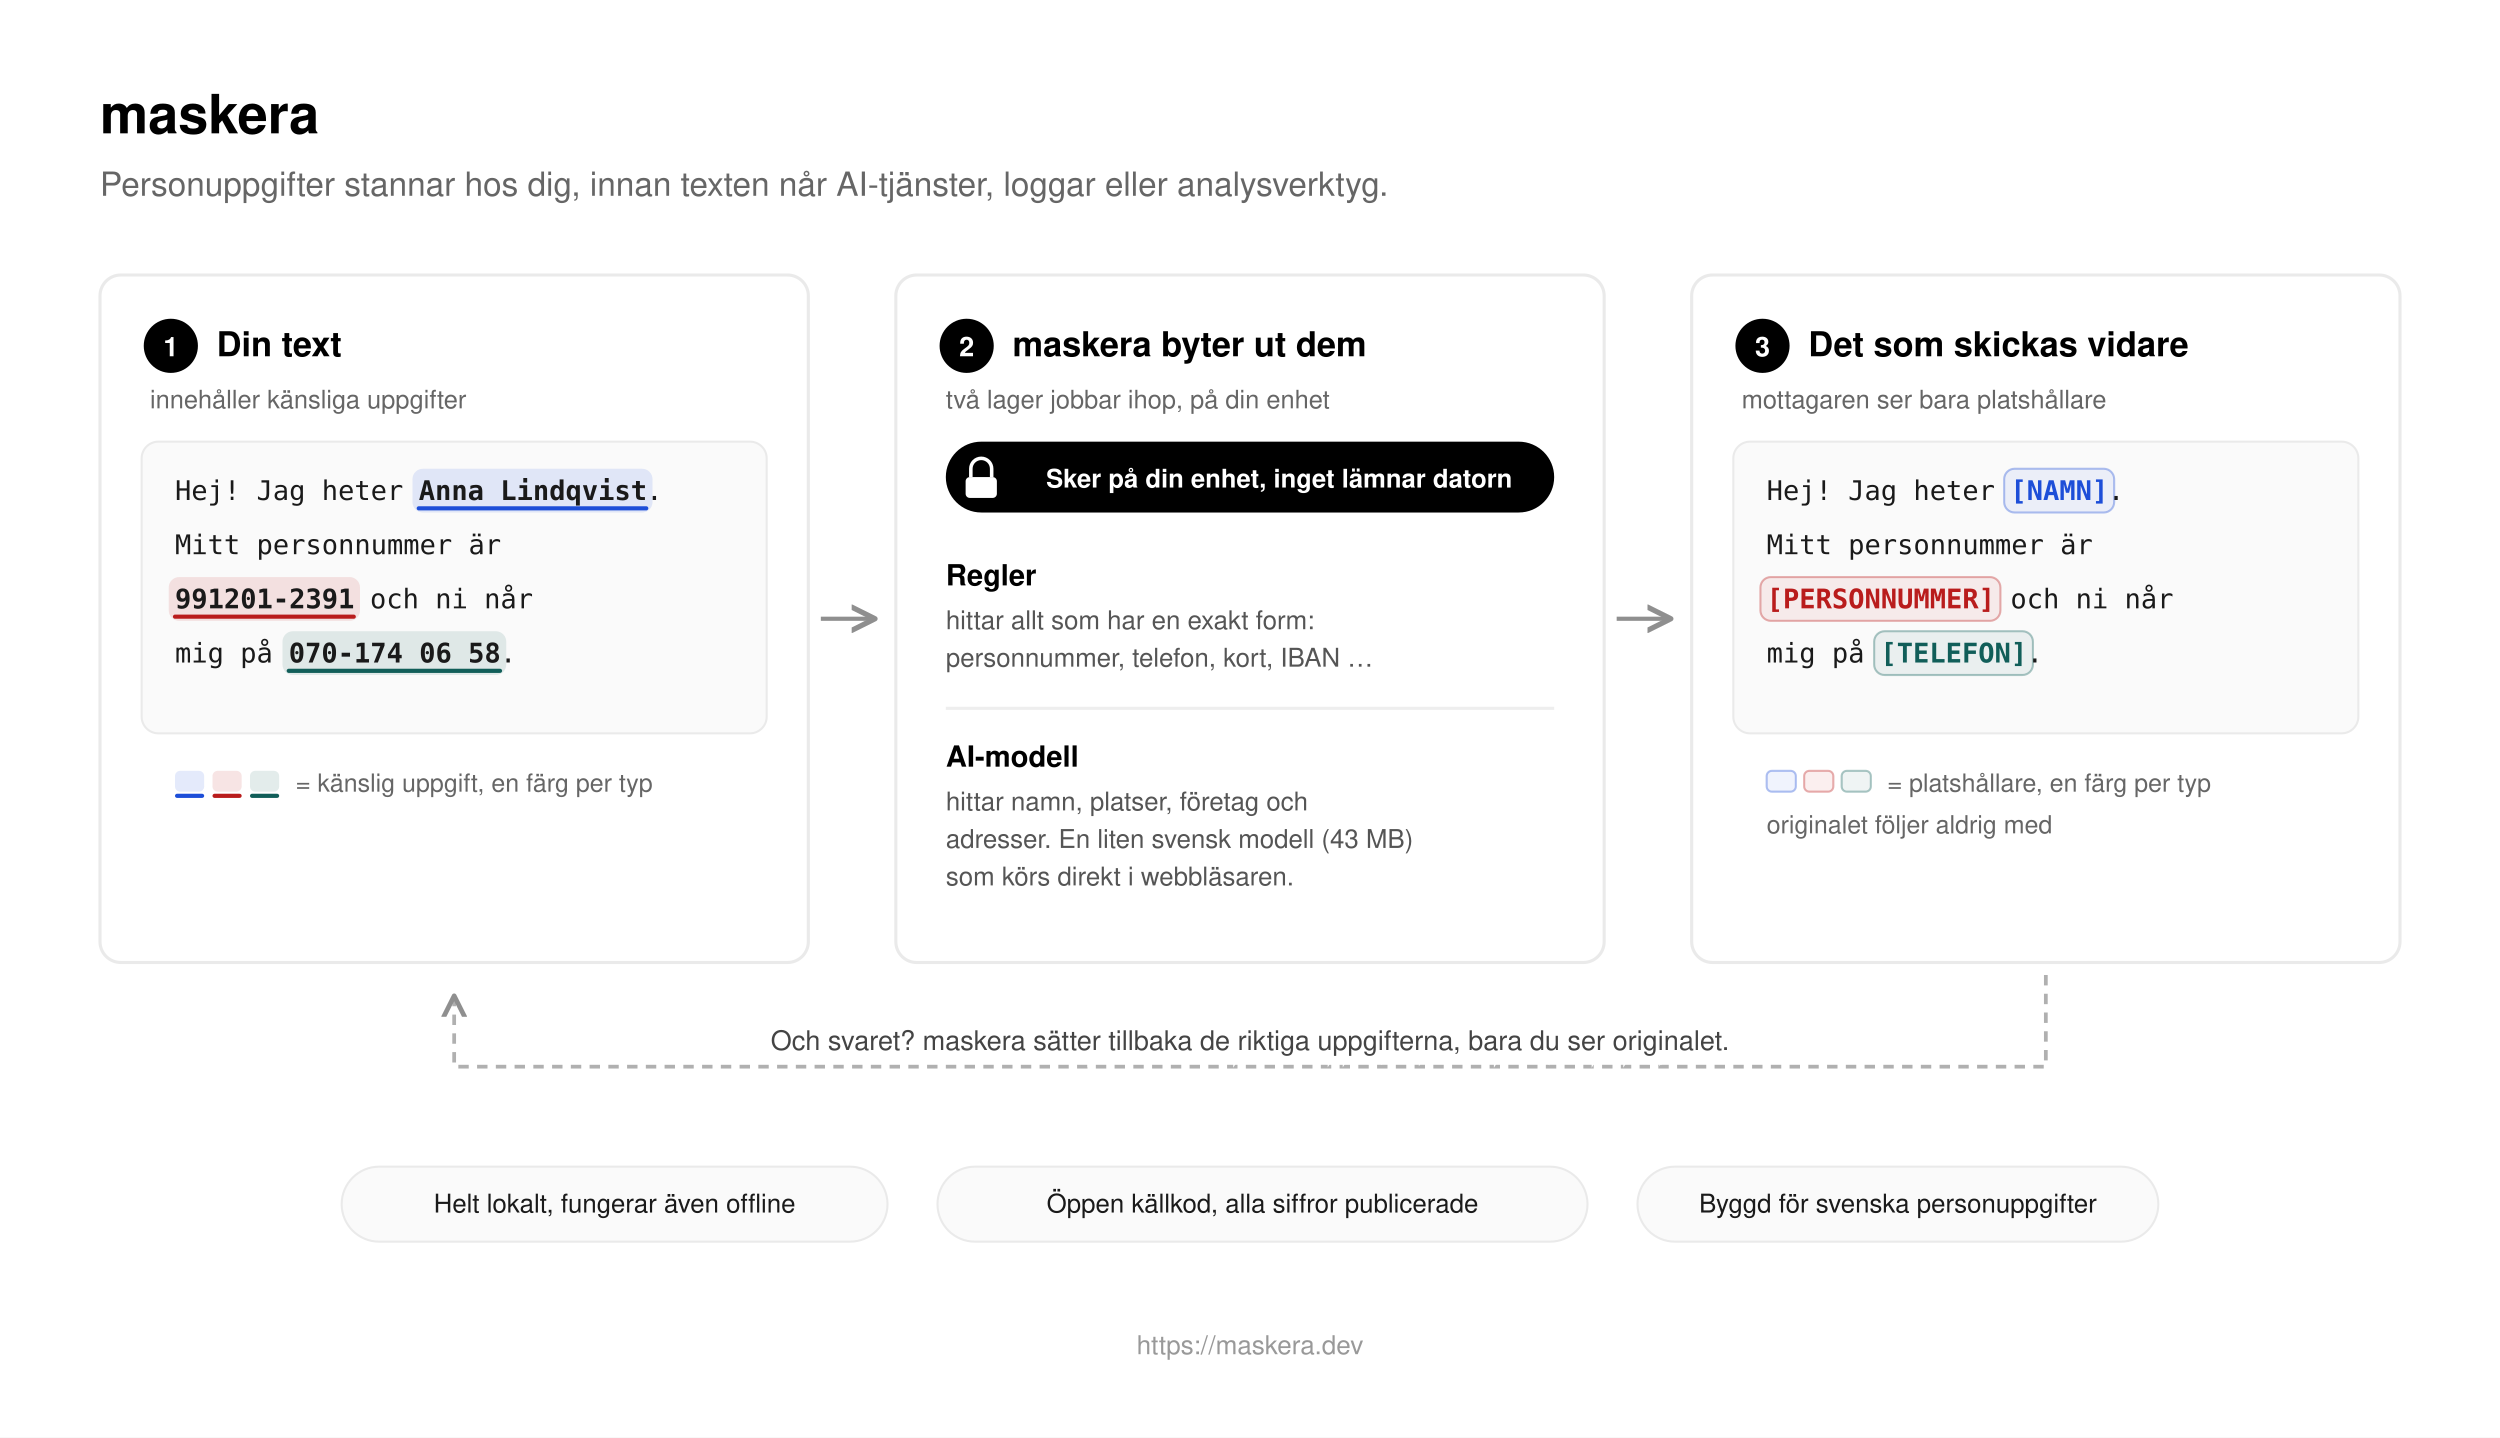
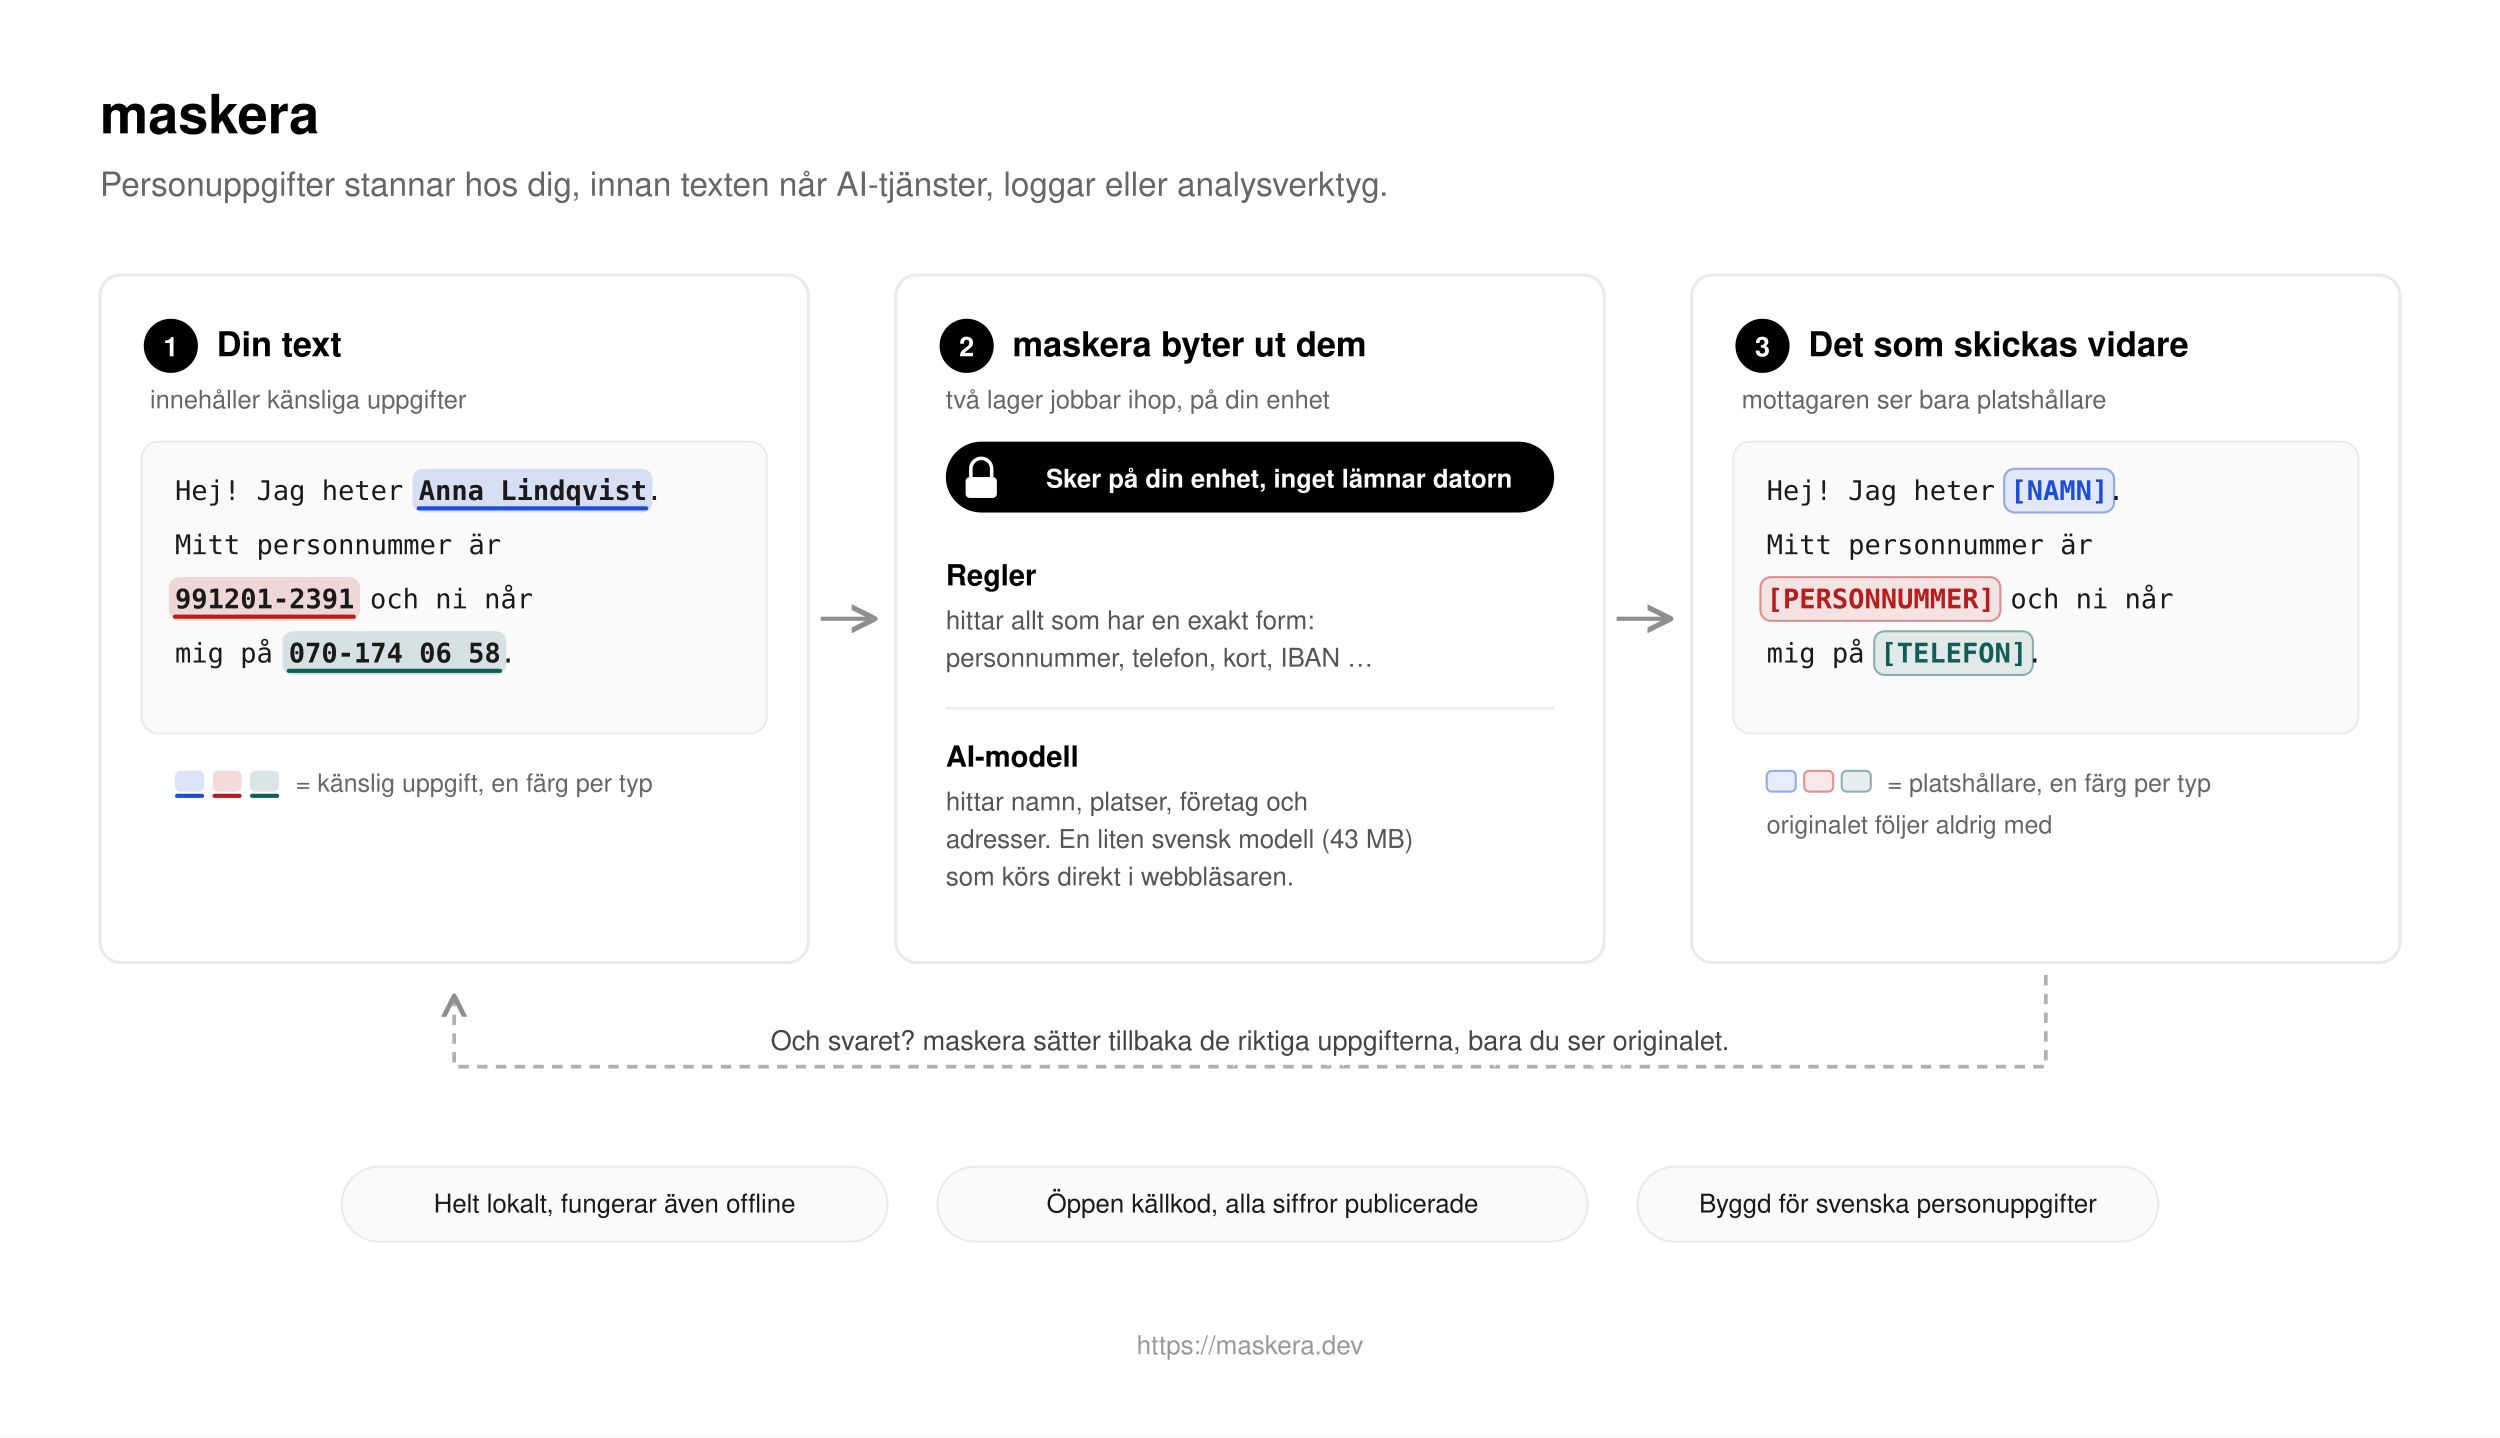
<svg xmlns="http://www.w3.org/2000/svg" viewBox="0 0 1200 690" font-family="Geist, -apple-system, BlinkMacSystemFont, 'Segoe UI', Helvetica, Arial, sans-serif">
  <defs>
    <marker id="arrow" viewBox="0 0 10 10" refX="8" refY="5" markerWidth="7" markerHeight="7" orient="auto-start-reverse">
      <path d="M 0 1 L 8 5 L 0 9" fill="none" stroke="#8f8f8f" stroke-width="1.8" stroke-linecap="round" stroke-linejoin="round" />
    </marker>
  </defs>
  <rect width="1200" height="690" fill="#ffffff" />
  <text x="48" y="64" font-size="26" font-weight="700" fill="#000000">maskera</text>
  <text x="48" y="94" font-size="16" fill="#666666">Personuppgifter stannar hos dig, innan texten når AI-tjänster, loggar eller analysverktyg.</text>
  <rect x="48" y="132" width="340" height="330" rx="10" fill="#ffffff" stroke="#eaeaea" stroke-width="1.5" />
  <circle cx="82" cy="166" r="13" fill="#000000" />
  <text x="82" y="171" font-size="13" font-weight="700" fill="#ffffff" text-anchor="middle">1</text>
  <text x="104" y="171" font-size="16.5" font-weight="650" fill="#000000">Din text</text>
  <text x="72" y="196" font-size="12.2" fill="#666666">innehåller känsliga uppgifter</text>
  <rect x="68" y="212" width="300" height="140" rx="8" fill="#fafafa" stroke="#eaeaea" />
-   <rect x="198" y="225" width="115.2" height="21" rx="5" fill="#1d4ed8" fill-opacity="0.12" />
+   <rect x="198" y="225" width="115.2" height="21" rx="5" fill="#1d4ed8" fill-opacity="0.16" />
  <line x1="201" y1="244" x2="310.2" y2="244" stroke="#1d4ed8" stroke-width="2" stroke-linecap="round" />
-   <rect x="81" y="277" width="91.8" height="21" rx="5" fill="#b91c1c" fill-opacity="0.12" />
+   <rect x="81" y="277" width="91.8" height="21" rx="5" fill="#b91c1c" fill-opacity="0.16" />
  <line x1="84" y1="296" x2="169.8" y2="296" stroke="#b91c1c" stroke-width="2" stroke-linecap="round" />
-   <rect x="135.6" y="303" width="107.4" height="21" rx="5" fill="#115e59" fill-opacity="0.12" />
+   <rect x="135.6" y="303" width="107.4" height="21" rx="5" fill="#115e59" fill-opacity="0.16" />
  <line x1="138.6" y1="322" x2="240" y2="322" stroke="#115e59" stroke-width="2" stroke-linecap="round" />
  <g font-family="'Geist Mono', ui-monospace, 'SF Mono', Menlo, monospace" font-size="13" fill="#1a1a1a" xml:space="preserve">
    <text x="84" y="240" textLength="109.2" lengthAdjust="spacingAndGlyphs">Hej! Jag heter</text>
    <text x="201" y="240" textLength="109.2" lengthAdjust="spacingAndGlyphs" font-weight="600">Anna Lindqvist</text>
    <text x="310.2" y="240" textLength="7.8" lengthAdjust="spacingAndGlyphs">.</text>
    <text x="84" y="266" textLength="156" lengthAdjust="spacingAndGlyphs">Mitt personnummer är</text>
    <text x="84" y="292" textLength="85.8" lengthAdjust="spacingAndGlyphs" font-weight="600">991201-2391</text>
    <text x="177.6" y="292" textLength="78" lengthAdjust="spacingAndGlyphs">och ni når</text>
    <text x="84" y="318" textLength="46.8" lengthAdjust="spacingAndGlyphs">mig på</text>
    <text x="138.6" y="318" textLength="101.4" lengthAdjust="spacingAndGlyphs" font-weight="600">070-174 06 58</text>
    <text x="240" y="318" textLength="7.8" lengthAdjust="spacingAndGlyphs">.</text>
  </g>
-   <rect x="84" y="370" width="14" height="10" rx="2.5" fill="#1d4ed8" fill-opacity="0.12" />
+   <rect x="84" y="370" width="14" height="10" rx="2.5" fill="#1d4ed8" fill-opacity="0.16" />
  <line x1="85" y1="382" x2="97" y2="382" stroke="#1d4ed8" stroke-width="2" stroke-linecap="round" />
-   <rect x="102" y="370" width="14" height="10" rx="2.5" fill="#b91c1c" fill-opacity="0.12" />
+   <rect x="102" y="370" width="14" height="10" rx="2.5" fill="#b91c1c" fill-opacity="0.16" />
  <line x1="103" y1="382" x2="115" y2="382" stroke="#b91c1c" stroke-width="2" stroke-linecap="round" />
-   <rect x="120" y="370" width="14" height="10" rx="2.5" fill="#115e59" fill-opacity="0.12" />
+   <rect x="120" y="370" width="14" height="10" rx="2.5" fill="#115e59" fill-opacity="0.16" />
  <line x1="121" y1="382" x2="133" y2="382" stroke="#115e59" stroke-width="2" stroke-linecap="round" />
  <text x="142" y="380" font-size="12" fill="#666666">= känslig uppgift, en färg per typ</text>
  <rect x="430" y="132" width="340" height="330" rx="10" fill="#ffffff" stroke="#eaeaea" stroke-width="1.5" />
  <circle cx="464" cy="166" r="13" fill="#000000" />
  <text x="464" y="171" font-size="13" font-weight="700" fill="#ffffff" text-anchor="middle">2</text>
  <text x="486" y="171" font-size="16.5" font-weight="650" fill="#000000">maskera byter ut dem</text>
  <text x="454" y="196" font-size="12.2" fill="#666666">två lager jobbar ihop, på din enhet</text>
  <rect x="454" y="212" width="292" height="34" rx="17" fill="#000000" />
  <path d="M 466 229 v -4 a 5 5 0 0 1 10 0 v 4" fill="none" stroke="#ffffff" stroke-width="1.7" />
  <rect x="463.5" y="229" width="15" height="10" rx="2" fill="#ffffff" />
  <text x="614" y="234" font-size="12.3" font-weight="600" fill="#ffffff" text-anchor="middle">Sker på din enhet, inget lämnar datorn</text>
  <text x="454" y="281" font-size="14" font-weight="650" fill="#000000">Regler</text>
  <text x="454" y="302" font-size="12.4" fill="#555555">hittar allt som har en exakt form:</text>
  <text x="454" y="320" font-size="12.4" fill="#555555">personnummer, telefon, kort, IBAN …</text>
  <line x1="454" y1="340" x2="746" y2="340" stroke="#eeeeee" stroke-width="1.5" />
  <text x="454" y="368" font-size="14" font-weight="650" fill="#000000">AI-modell</text>
  <text x="454" y="389" font-size="12.4" fill="#555555">hittar namn, platser, företag och</text>
  <text x="454" y="407" font-size="12.4" fill="#555555">adresser. En liten svensk modell (43 MB)</text>
  <text x="454" y="425" font-size="12.4" fill="#555555">som körs direkt i webbläsaren.</text>
  <rect x="812" y="132" width="340" height="330" rx="10" fill="#ffffff" stroke="#eaeaea" stroke-width="1.5" />
  <circle cx="846" cy="166" r="13" fill="#000000" />
  <text x="846" y="171" font-size="13" font-weight="700" fill="#ffffff" text-anchor="middle">3</text>
  <text x="868" y="171" font-size="16.5" font-weight="650" fill="#000000">Det som skickas vidare</text>
  <text x="836" y="196" font-size="12.2" fill="#666666">mottagaren ser bara platshållare</text>
  <rect x="832" y="212" width="300" height="140" rx="8" fill="#fafafa" stroke="#eaeaea" />
-   <rect x="962" y="225" width="52.8" height="21" rx="5" fill="#1d4ed8" fill-opacity="0.07" stroke="#1d4ed8" stroke-opacity="0.35" />
-   <rect x="845" y="277" width="115.2" height="21" rx="5" fill="#b91c1c" fill-opacity="0.07" stroke="#b91c1c" stroke-opacity="0.35" />
-   <rect x="899.6" y="303" width="76.2" height="21" rx="5" fill="#115e59" fill-opacity="0.07" stroke="#115e59" stroke-opacity="0.35" />
+   <rect x="962" y="225" width="52.8" height="21" rx="5" fill="#1d4ed8" fill-opacity="0.10" stroke="#1d4ed8" stroke-opacity="0.45" />
+   <rect x="845" y="277" width="115.2" height="21" rx="5" fill="#b91c1c" fill-opacity="0.10" stroke="#b91c1c" stroke-opacity="0.45" />
+   <rect x="899.6" y="303" width="76.2" height="21" rx="5" fill="#115e59" fill-opacity="0.10" stroke="#115e59" stroke-opacity="0.45" />
  <g font-family="'Geist Mono', ui-monospace, 'SF Mono', Menlo, monospace" font-size="13" fill="#1a1a1a" xml:space="preserve">
    <text x="848" y="240" textLength="109.2" lengthAdjust="spacingAndGlyphs">Hej! Jag heter</text>
    <text x="965" y="240" textLength="46.8" lengthAdjust="spacingAndGlyphs" font-weight="650" fill="#1d4ed8">[NAMN]</text>
    <text x="1011.8" y="240" textLength="7.8" lengthAdjust="spacingAndGlyphs">.</text>
    <text x="848" y="266" textLength="156" lengthAdjust="spacingAndGlyphs">Mitt personnummer är</text>
    <text x="848" y="292" textLength="109.2" lengthAdjust="spacingAndGlyphs" font-weight="650" fill="#b91c1c">[PERSONNUMMER]</text>
    <text x="965" y="292" textLength="78" lengthAdjust="spacingAndGlyphs">och ni når</text>
    <text x="848" y="318" textLength="46.8" lengthAdjust="spacingAndGlyphs">mig på</text>
    <text x="902.6" y="318" textLength="70.2" lengthAdjust="spacingAndGlyphs" font-weight="650" fill="#115e59">[TELEFON]</text>
    <text x="972.8" y="318" textLength="7.8" lengthAdjust="spacingAndGlyphs">.</text>
  </g>
-   <rect x="848" y="370" width="14" height="10" rx="2.5" fill="#1d4ed8" fill-opacity="0.07" stroke="#1d4ed8" stroke-opacity="0.35" />
-   <rect x="866" y="370" width="14" height="10" rx="2.5" fill="#b91c1c" fill-opacity="0.07" stroke="#b91c1c" stroke-opacity="0.35" />
-   <rect x="884" y="370" width="14" height="10" rx="2.5" fill="#115e59" fill-opacity="0.07" stroke="#115e59" stroke-opacity="0.35" />
+   <rect x="848" y="370" width="14" height="10" rx="2.5" fill="#1d4ed8" fill-opacity="0.10" stroke="#1d4ed8" stroke-opacity="0.45" />
+   <rect x="866" y="370" width="14" height="10" rx="2.5" fill="#b91c1c" fill-opacity="0.10" stroke="#b91c1c" stroke-opacity="0.45" />
+   <rect x="884" y="370" width="14" height="10" rx="2.5" fill="#115e59" fill-opacity="0.10" stroke="#115e59" stroke-opacity="0.45" />
  <text x="906" y="380" font-size="12" fill="#666666">= platshållare, en färg per typ</text>
  <text x="848" y="400" font-size="12" fill="#666666">originalet följer aldrig med</text>
  <line x1="394" y1="297" x2="420" y2="297" stroke="#8f8f8f" stroke-width="2" marker-end="url(#arrow)" />
  <line x1="776" y1="297" x2="802" y2="297" stroke="#8f8f8f" stroke-width="2" marker-end="url(#arrow)" />
  <path d="M 982 468 V 512 H 218 V 478" fill="none" stroke="#b0b0b0" stroke-width="1.8" stroke-dasharray="5 4" marker-end="url(#arrow)" />
  <text x="600" y="504" font-size="13" fill="#444444" text-anchor="middle" paint-order="stroke" stroke="#ffffff" stroke-width="8">Och svaret? maskera sätter tillbaka de riktiga uppgifterna, bara du ser originalet.</text>
  <rect x="164" y="560" width="262" height="36" rx="18" fill="#fafafa" stroke="#eaeaea" />
  <text x="295" y="582" font-size="12.4" fill="#1a1a1a" text-anchor="middle">Helt lokalt, fungerar även offline</text>
  <rect x="450" y="560" width="312" height="36" rx="18" fill="#fafafa" stroke="#eaeaea" />
  <text x="606" y="582" font-size="12.4" fill="#1a1a1a" text-anchor="middle">Öppen källkod, alla siffror publicerade</text>
  <rect x="786" y="560" width="250" height="36" rx="18" fill="#fafafa" stroke="#eaeaea" />
  <text x="911" y="582" font-size="12.4" fill="#1a1a1a" text-anchor="middle">Byggd för svenska personuppgifter</text>
  <text x="600" y="650" font-size="12.5" fill="#999999" text-anchor="middle">https://maskera.dev</text>
</svg>
